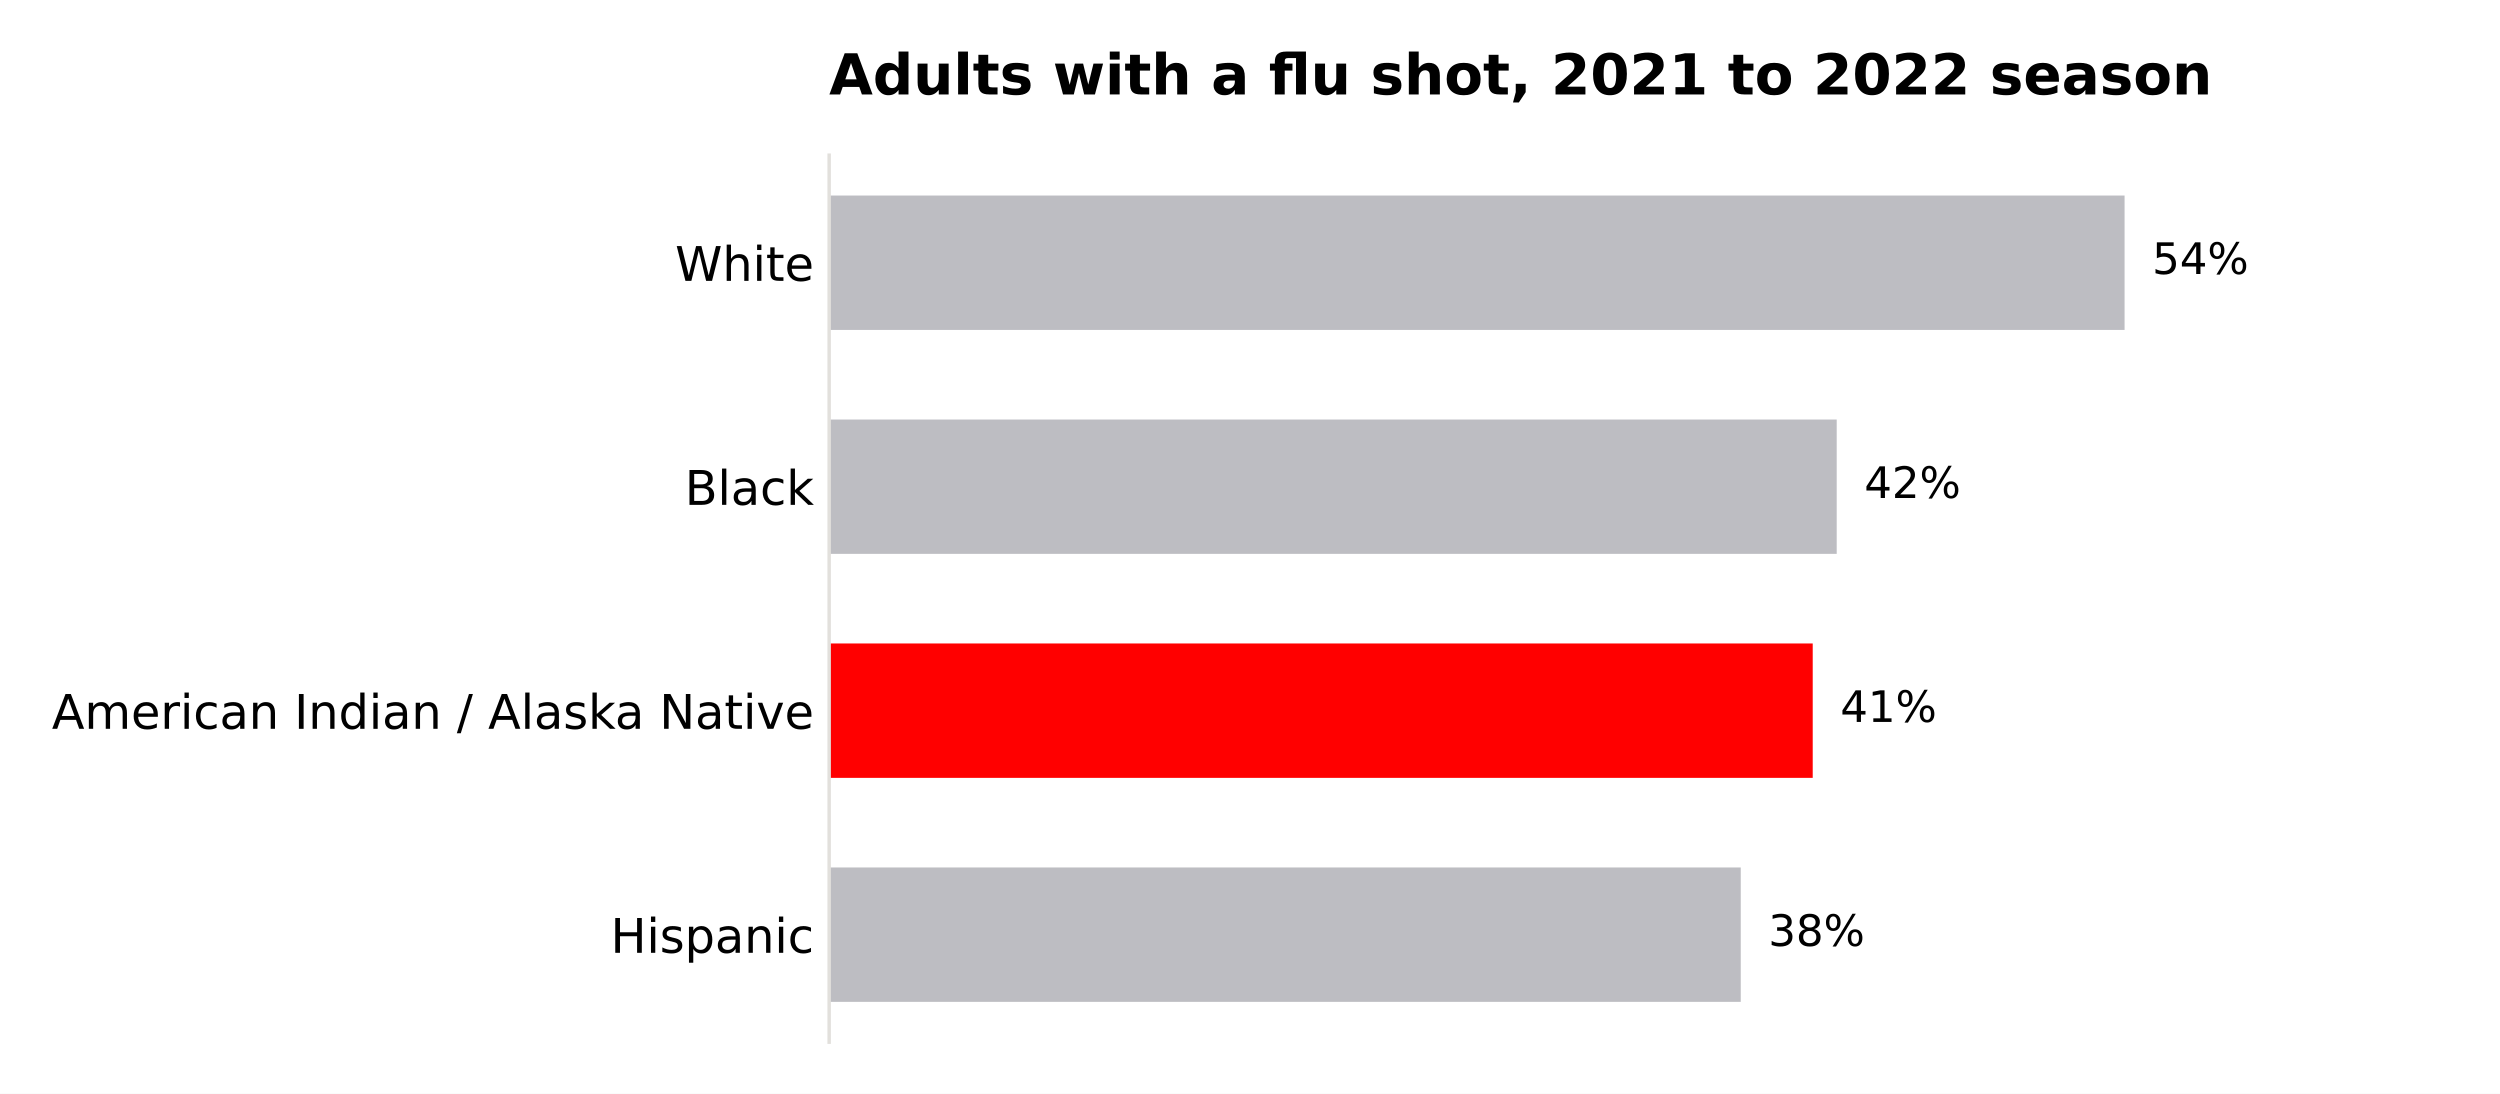
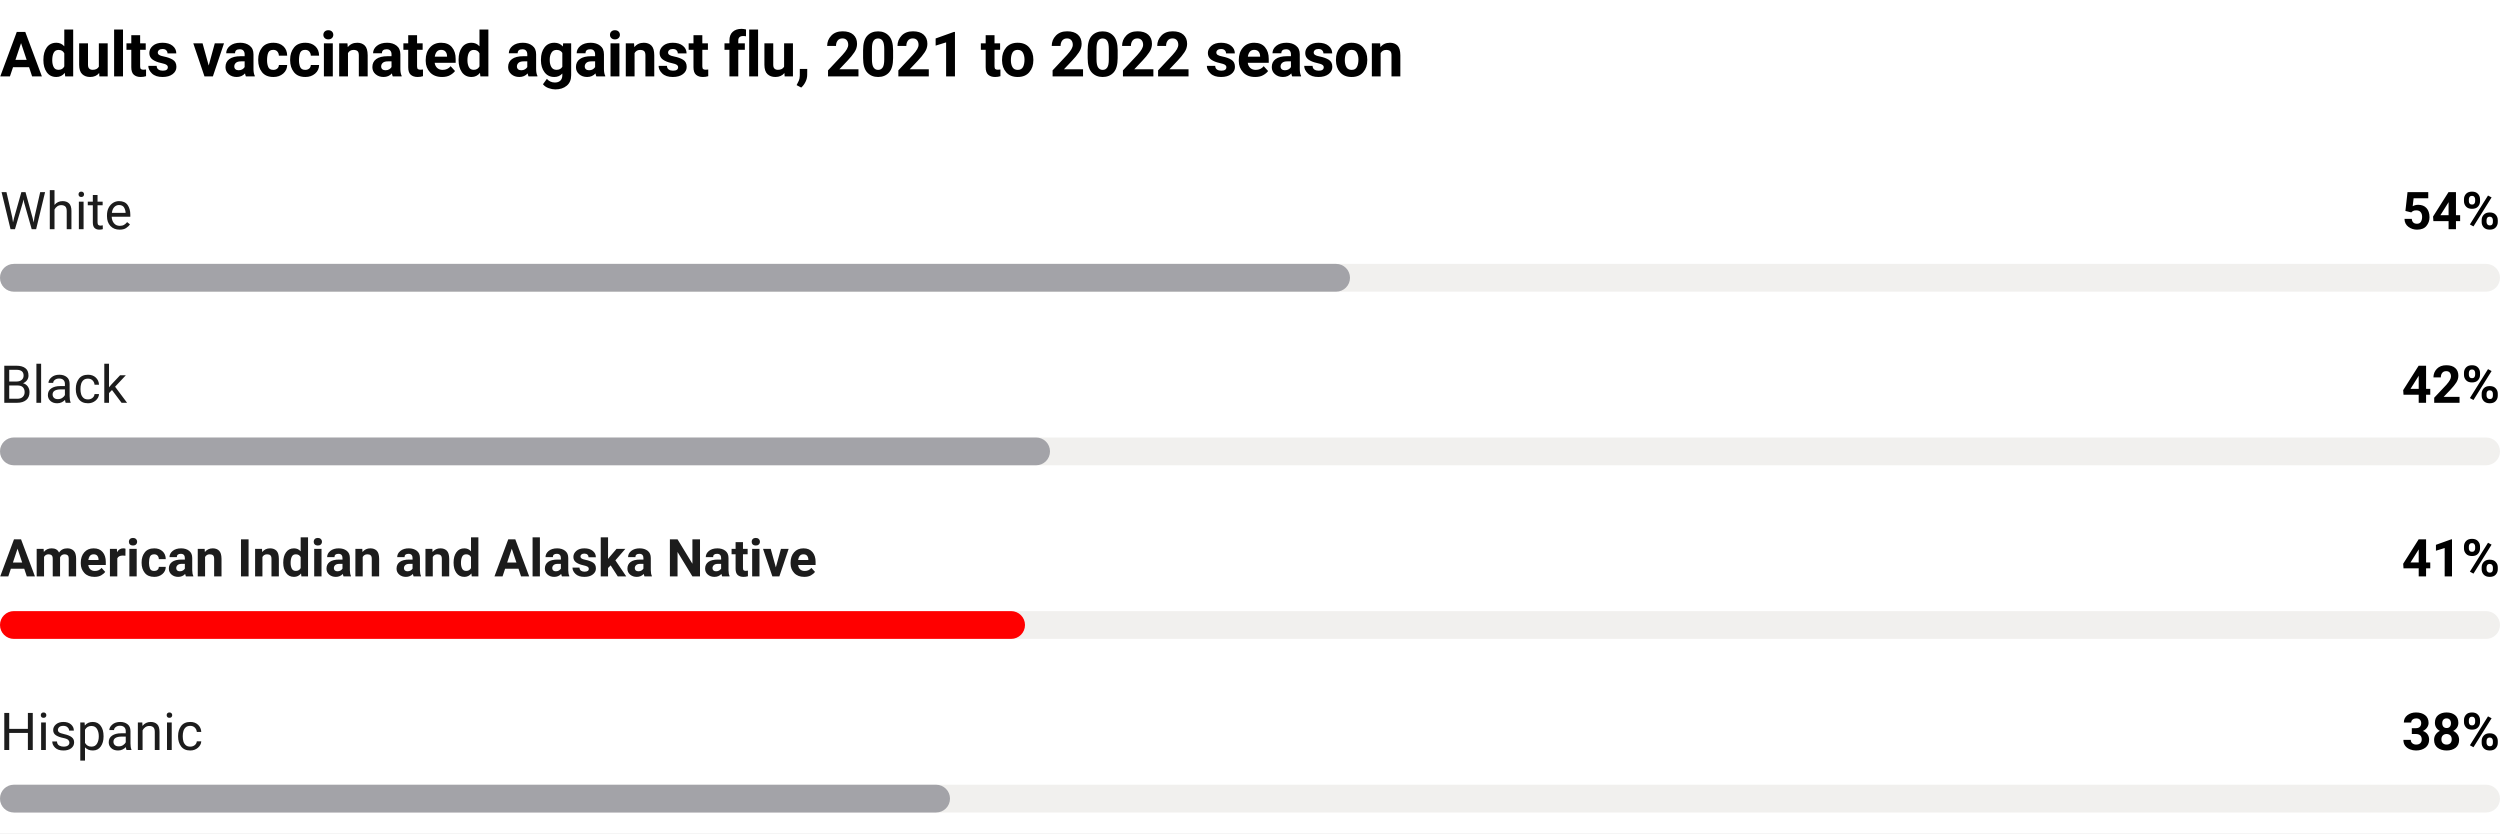
- <svg xmlns="http://www.w3.org/2000/svg" xmlns:xlink="http://www.w3.org/1999/xlink" width="576pt" height="252pt" viewBox="0 0 576 252" version="1.1">
-   <defs>
-     <style type="text/css">*{stroke-linejoin: round; stroke-linecap: butt}</style>
-   </defs>
-   <g id="figure_1">
-     <g id="patch_1">
-       <path d="M 0 252  L 576 252  L 576 0  L 0 0  z " style="fill: #ffffff" />
-     </g>
-     <g id="axes_1">
-       <g id="patch_2">
-         <path d="M 191.037 240.12  L 564.12 240.12  L 564.12 35.758  L 191.037 35.758  z " style="fill: #ffffff" />
-       </g>
-       <g id="patch_3">
-         <path d="M 191.037 230.831  L 401.069 230.831  L 401.069 199.867  L 191.037 199.867  z " clip-path="url(#p7853b3f669)" style="fill: #bdbdc2" />
-       </g>
-       <g id="patch_4">
-         <path d="M 191.037 179.224  L 417.651 179.224  L 417.651 148.26  L 191.037 148.26  z " clip-path="url(#p7853b3f669)" style="fill: #ff0000" />
-       </g>
-       <g id="patch_5">
-         <path d="M 191.037 127.617  L 423.178 127.617  L 423.178 96.653  L 191.037 96.653  z " clip-path="url(#p7853b3f669)" style="fill: #bdbdc2" />
-       </g>
-       <g id="patch_6">
-         <path d="M 191.037 76.011  L 489.503 76.011  L 489.503 45.047  L 191.037 45.047  z " clip-path="url(#p7853b3f669)" style="fill: #bdbdc2" />
-       </g>
-       <g id="matplotlib.axis_1">
-         <g id="ytick_1">
-           <g id="line2d_1" />
-           <g id="text_1">
-             <g transform="translate(140.6792 219.5279) scale(0.11 -0.11)">
-               <defs>
-                 <path id="DejaVuSans-2b" d="M 628 4666  L 1259 4666  L 1259 2753  L 3553 2753  L 3553 4666  L 4184 4666  L 4184 0  L 3553 0  L 3553 2222  L 1259 2222  L 1259 0  L 628 0  L 628 4666  z " transform="scale(0.015625)" />
-                 <path id="DejaVuSans-4c" d="M 603 3500  L 1178 3500  L 1178 0  L 603 0  L 603 3500  z M 603 4863  L 1178 4863  L 1178 4134  L 603 4134  L 603 4863  z " transform="scale(0.015625)" />
-                 <path id="DejaVuSans-56" d="M 2834 3397  L 2834 2853  Q 2591 2978 2328 3040  Q 2066 3103 1784 3103  Q 1356 3103 1142 2972  Q 928 2841 928 2578  Q 928 2378 1081 2264  Q 1234 2150 1697 2047  L 1894 2003  Q 2506 1872 2764 1633  Q 3022 1394 3022 966  Q 3022 478 2636 193  Q 2250 -91 1575 -91  Q 1294 -91 989 -36  Q 684 19 347 128  L 347 722  Q 666 556 975 473  Q 1284 391 1588 391  Q 1994 391 2212 530  Q 2431 669 2431 922  Q 2431 1156 2273 1281  Q 2116 1406 1581 1522  L 1381 1569  Q 847 1681 609 1914  Q 372 2147 372 2553  Q 372 3047 722 3315  Q 1072 3584 1716 3584  Q 2034 3584 2315 3537  Q 2597 3491 2834 3397  z " transform="scale(0.015625)" />
-                 <path id="DejaVuSans-53" d="M 1159 525  L 1159 -1331  L 581 -1331  L 581 3500  L 1159 3500  L 1159 2969  Q 1341 3281 1617 3432  Q 1894 3584 2278 3584  Q 2916 3584 3314 3078  Q 3713 2572 3713 1747  Q 3713 922 3314 415  Q 2916 -91 2278 -91  Q 1894 -91 1617 61  Q 1341 213 1159 525  z M 3116 1747  Q 3116 2381 2855 2742  Q 2594 3103 2138 3103  Q 1681 3103 1420 2742  Q 1159 2381 1159 1747  Q 1159 1113 1420 752  Q 1681 391 2138 391  Q 2594 391 2855 752  Q 3116 1113 3116 1747  z " transform="scale(0.015625)" />
-                 <path id="DejaVuSans-44" d="M 2194 1759  Q 1497 1759 1228 1600  Q 959 1441 959 1056  Q 959 750 1161 570  Q 1363 391 1709 391  Q 2188 391 2477 730  Q 2766 1069 2766 1631  L 2766 1759  L 2194 1759  z M 3341 1997  L 3341 0  L 2766 0  L 2766 531  Q 2569 213 2275 61  Q 1981 -91 1556 -91  Q 1019 -91 701 211  Q 384 513 384 1019  Q 384 1609 779 1909  Q 1175 2209 1959 2209  L 2766 2209  L 2766 2266  Q 2766 2663 2505 2880  Q 2244 3097 1772 3097  Q 1472 3097 1187 3025  Q 903 2953 641 2809  L 641 3341  Q 956 3463 1253 3523  Q 1550 3584 1831 3584  Q 2591 3584 2966 3190  Q 3341 2797 3341 1997  z " transform="scale(0.015625)" />
-                 <path id="DejaVuSans-51" d="M 3513 2113  L 3513 0  L 2938 0  L 2938 2094  Q 2938 2591 2744 2837  Q 2550 3084 2163 3084  Q 1697 3084 1428 2787  Q 1159 2491 1159 1978  L 1159 0  L 581 0  L 581 3500  L 1159 3500  L 1159 2956  Q 1366 3272 1645 3428  Q 1925 3584 2291 3584  Q 2894 3584 3203 3211  Q 3513 2838 3513 2113  z " transform="scale(0.015625)" />
-                 <path id="DejaVuSans-46" d="M 3122 3366  L 3122 2828  Q 2878 2963 2633 3030  Q 2388 3097 2138 3097  Q 1578 3097 1268 2742  Q 959 2388 959 1747  Q 959 1106 1268 751  Q 1578 397 2138 397  Q 2388 397 2633 464  Q 2878 531 3122 666  L 3122 134  Q 2881 22 2623 -34  Q 2366 -91 2075 -91  Q 1284 -91 818 406  Q 353 903 353 1747  Q 353 2603 823 3093  Q 1294 3584 2113 3584  Q 2378 3584 2631 3529  Q 2884 3475 3122 3366  z " transform="scale(0.015625)" />
-               </defs>
-               <use xlink:href="#DejaVuSans-2b" />
-               <use xlink:href="#DejaVuSans-4c" transform="translate(75.20312 0)" />
-               <use xlink:href="#DejaVuSans-56" transform="translate(102.9844 0)" />
-               <use xlink:href="#DejaVuSans-53" transform="translate(155.0781 0)" />
-               <use xlink:href="#DejaVuSans-44" transform="translate(218.5625 0)" />
-               <use xlink:href="#DejaVuSans-51" transform="translate(279.8438 0)" />
-               <use xlink:href="#DejaVuSans-4c" transform="translate(343.2188 0)" />
-               <use xlink:href="#DejaVuSans-46" transform="translate(371 0)" />
-             </g>
-           </g>
-         </g>
-         <g id="ytick_2">
-           <g id="line2d_2" />
-           <g id="text_2">
-             <g transform="translate(11.94656 167.9212) scale(0.11 -0.11)">
-               <defs>
-                 <path id="DejaVuSans-24" d="M 2188 4044  L 1331 1722  L 3047 1722  L 2188 4044  z M 1831 4666  L 2547 4666  L 4325 0  L 3669 0  L 3244 1197  L 1141 1197  L 716 0  L 50 0  L 1831 4666  z " transform="scale(0.015625)" />
-                 <path id="DejaVuSans-50" d="M 3328 2828  Q 3544 3216 3844 3400  Q 4144 3584 4550 3584  Q 5097 3584 5394 3201  Q 5691 2819 5691 2113  L 5691 0  L 5113 0  L 5113 2094  Q 5113 2597 4934 2840  Q 4756 3084 4391 3084  Q 3944 3084 3684 2787  Q 3425 2491 3425 1978  L 3425 0  L 2847 0  L 2847 2094  Q 2847 2600 2669 2842  Q 2491 3084 2119 3084  Q 1678 3084 1418 2786  Q 1159 2488 1159 1978  L 1159 0  L 581 0  L 581 3500  L 1159 3500  L 1159 2956  Q 1356 3278 1631 3431  Q 1906 3584 2284 3584  Q 2666 3584 2933 3390  Q 3200 3197 3328 2828  z " transform="scale(0.015625)" />
-                 <path id="DejaVuSans-48" d="M 3597 1894  L 3597 1613  L 953 1613  Q 991 1019 1311 708  Q 1631 397 2203 397  Q 2534 397 2845 478  Q 3156 559 3463 722  L 3463 178  Q 3153 47 2828 -22  Q 2503 -91 2169 -91  Q 1331 -91 842 396  Q 353 884 353 1716  Q 353 2575 817 3079  Q 1281 3584 2069 3584  Q 2775 3584 3186 3129  Q 3597 2675 3597 1894  z M 3022 2063  Q 3016 2534 2758 2815  Q 2500 3097 2075 3097  Q 1594 3097 1305 2825  Q 1016 2553 972 2059  L 3022 2063  z " transform="scale(0.015625)" />
-                 <path id="DejaVuSans-55" d="M 2631 2963  Q 2534 3019 2420 3045  Q 2306 3072 2169 3072  Q 1681 3072 1420 2755  Q 1159 2438 1159 1844  L 1159 0  L 581 0  L 581 3500  L 1159 3500  L 1159 2956  Q 1341 3275 1631 3429  Q 1922 3584 2338 3584  Q 2397 3584 2469 3576  Q 2541 3569 2628 3553  L 2631 2963  z " transform="scale(0.015625)" />
-                 <path id="DejaVuSans-3" transform="scale(0.015625)" />
-                 <path id="DejaVuSans-2c" d="M 628 4666  L 1259 4666  L 1259 0  L 628 0  L 628 4666  z " transform="scale(0.015625)" />
-                 <path id="DejaVuSans-47" d="M 2906 2969  L 2906 4863  L 3481 4863  L 3481 0  L 2906 0  L 2906 525  Q 2725 213 2448 61  Q 2172 -91 1784 -91  Q 1150 -91 751 415  Q 353 922 353 1747  Q 353 2572 751 3078  Q 1150 3584 1784 3584  Q 2172 3584 2448 3432  Q 2725 3281 2906 2969  z M 947 1747  Q 947 1113 1208 752  Q 1469 391 1925 391  Q 2381 391 2643 752  Q 2906 1113 2906 1747  Q 2906 2381 2643 2742  Q 2381 3103 1925 3103  Q 1469 3103 1208 2742  Q 947 2381 947 1747  z " transform="scale(0.015625)" />
-                 <path id="DejaVuSans-12" d="M 1625 4666  L 2156 4666  L 531 -594  L 0 -594  L 1625 4666  z " transform="scale(0.015625)" />
-                 <path id="DejaVuSans-4f" d="M 603 4863  L 1178 4863  L 1178 0  L 603 0  L 603 4863  z " transform="scale(0.015625)" />
-                 <path id="DejaVuSans-4e" d="M 581 4863  L 1159 4863  L 1159 1991  L 2875 3500  L 3609 3500  L 1753 1863  L 3688 0  L 2938 0  L 1159 1709  L 1159 0  L 581 0  L 581 4863  z " transform="scale(0.015625)" />
-                 <path id="DejaVuSans-31" d="M 628 4666  L 1478 4666  L 3547 763  L 3547 4666  L 4159 4666  L 4159 0  L 3309 0  L 1241 3903  L 1241 0  L 628 0  L 628 4666  z " transform="scale(0.015625)" />
-                 <path id="DejaVuSans-57" d="M 1172 4494  L 1172 3500  L 2356 3500  L 2356 3053  L 1172 3053  L 1172 1153  Q 1172 725 1289 603  Q 1406 481 1766 481  L 2356 481  L 2356 0  L 1766 0  Q 1100 0 847 248  Q 594 497 594 1153  L 594 3053  L 172 3053  L 172 3500  L 594 3500  L 594 4494  L 1172 4494  z " transform="scale(0.015625)" />
-                 <path id="DejaVuSans-59" d="M 191 3500  L 800 3500  L 1894 563  L 2988 3500  L 3597 3500  L 2284 0  L 1503 0  L 191 3500  z " transform="scale(0.015625)" />
-               </defs>
-               <use xlink:href="#DejaVuSans-24" />
-               <use xlink:href="#DejaVuSans-50" transform="translate(68.40625 0)" />
-               <use xlink:href="#DejaVuSans-48" transform="translate(165.8125 0)" />
-               <use xlink:href="#DejaVuSans-55" transform="translate(227.3438 0)" />
-               <use xlink:href="#DejaVuSans-4c" transform="translate(268.4531 0)" />
-               <use xlink:href="#DejaVuSans-46" transform="translate(296.2344 0)" />
-               <use xlink:href="#DejaVuSans-44" transform="translate(351.2188 0)" />
-               <use xlink:href="#DejaVuSans-51" transform="translate(412.5 0)" />
-               <use xlink:href="#DejaVuSans-3" transform="translate(475.875 0)" />
-               <use xlink:href="#DejaVuSans-2c" transform="translate(507.6562 0)" />
-               <use xlink:href="#DejaVuSans-51" transform="translate(537.1562 0)" />
-               <use xlink:href="#DejaVuSans-47" transform="translate(600.5312 0)" />
-               <use xlink:href="#DejaVuSans-4c" transform="translate(664.0156 0)" />
-               <use xlink:href="#DejaVuSans-44" transform="translate(691.7969 0)" />
-               <use xlink:href="#DejaVuSans-51" transform="translate(753.0781 0)" />
-               <use xlink:href="#DejaVuSans-3" transform="translate(816.4531 0)" />
-               <use xlink:href="#DejaVuSans-12" transform="translate(848.2344 0)" />
-               <use xlink:href="#DejaVuSans-3" transform="translate(881.9219 0)" />
-               <use xlink:href="#DejaVuSans-24" transform="translate(913.7031 0)" />
-               <use xlink:href="#DejaVuSans-4f" transform="translate(982.1094 0)" />
-               <use xlink:href="#DejaVuSans-44" transform="translate(1009.891 0)" />
-               <use xlink:href="#DejaVuSans-56" transform="translate(1071.172 0)" />
-               <use xlink:href="#DejaVuSans-4e" transform="translate(1123.266 0)" />
-               <use xlink:href="#DejaVuSans-44" transform="translate(1179.422 0)" />
-               <use xlink:href="#DejaVuSans-3" transform="translate(1240.703 0)" />
-               <use xlink:href="#DejaVuSans-31" transform="translate(1272.484 0)" />
-               <use xlink:href="#DejaVuSans-44" transform="translate(1347.297 0)" />
-               <use xlink:href="#DejaVuSans-57" transform="translate(1408.578 0)" />
-               <use xlink:href="#DejaVuSans-4c" transform="translate(1447.781 0)" />
-               <use xlink:href="#DejaVuSans-59" transform="translate(1475.562 0)" />
-               <use xlink:href="#DejaVuSans-48" transform="translate(1534.75 0)" />
-             </g>
-           </g>
-         </g>
-         <g id="ytick_3">
-           <g id="line2d_3" />
-           <g id="text_3">
-             <g transform="translate(157.7756 116.3145) scale(0.11 -0.11)">
-               <defs>
-                 <path id="DejaVuSans-25" d="M 1259 2228  L 1259 519  L 2272 519  Q 2781 519 3026 730  Q 3272 941 3272 1375  Q 3272 1813 3026 2020  Q 2781 2228 2272 2228  L 1259 2228  z M 1259 4147  L 1259 2741  L 2194 2741  Q 2656 2741 2882 2914  Q 3109 3088 3109 3444  Q 3109 3797 2882 3972  Q 2656 4147 2194 4147  L 1259 4147  z M 628 4666  L 2241 4666  Q 2963 4666 3353 4366  Q 3744 4066 3744 3513  Q 3744 3084 3544 2831  Q 3344 2578 2956 2516  Q 3422 2416 3680 2098  Q 3938 1781 3938 1306  Q 3938 681 3513 340  Q 3088 0 2303 0  L 628 0  L 628 4666  z " transform="scale(0.015625)" />
-               </defs>
-               <use xlink:href="#DejaVuSans-25" />
-               <use xlink:href="#DejaVuSans-4f" transform="translate(68.60938 0)" />
-               <use xlink:href="#DejaVuSans-44" transform="translate(96.39062 0)" />
-               <use xlink:href="#DejaVuSans-46" transform="translate(157.6719 0)" />
-               <use xlink:href="#DejaVuSans-4e" transform="translate(212.6562 0)" />
-             </g>
-           </g>
-         </g>
-         <g id="ytick_4">
-           <g id="line2d_4" />
-           <g id="text_4">
-             <g transform="translate(155.5533 64.70785) scale(0.11 -0.11)">
-               <defs>
-                 <path id="DejaVuSans-3a" d="M 213 4666  L 850 4666  L 1831 722  L 2809 4666  L 3519 4666  L 4500 722  L 5478 4666  L 6119 4666  L 4947 0  L 4153 0  L 3169 4050  L 2175 0  L 1381 0  L 213 4666  z " transform="scale(0.015625)" />
-                 <path id="DejaVuSans-4b" d="M 3513 2113  L 3513 0  L 2938 0  L 2938 2094  Q 2938 2591 2744 2837  Q 2550 3084 2163 3084  Q 1697 3084 1428 2787  Q 1159 2491 1159 1978  L 1159 0  L 581 0  L 581 4863  L 1159 4863  L 1159 2956  Q 1366 3272 1645 3428  Q 1925 3584 2291 3584  Q 2894 3584 3203 3211  Q 3513 2838 3513 2113  z " transform="scale(0.015625)" />
-               </defs>
-               <use xlink:href="#DejaVuSans-3a" />
-               <use xlink:href="#DejaVuSans-4b" transform="translate(98.875 0)" />
-               <use xlink:href="#DejaVuSans-4c" transform="translate(162.25 0)" />
-               <use xlink:href="#DejaVuSans-57" transform="translate(190.0312 0)" />
-               <use xlink:href="#DejaVuSans-48" transform="translate(229.2344 0)" />
-             </g>
-           </g>
-         </g>
-       </g>
-       <g id="patch_7">
-         <path d="M 191.037 240.12  L 191.037 35.758  " style="fill: none; stroke: #e2e0dc; stroke-width: 0.8; stroke-linejoin: miter; stroke-linecap: square" />
-       </g>
-       <g id="text_5">
-         <g transform="translate(401.0691 217.9464) scale(0.1 -0.1)">
-           <defs>
-             <path id="DejaVuSans-16" d="M 2597 2516  Q 3050 2419 3304 2112  Q 3559 1806 3559 1356  Q 3559 666 3084 287  Q 2609 -91 1734 -91  Q 1441 -91 1130 -33  Q 819 25 488 141  L 488 750  Q 750 597 1062 519  Q 1375 441 1716 441  Q 2309 441 2620 675  Q 2931 909 2931 1356  Q 2931 1769 2642 2001  Q 2353 2234 1838 2234  L 1294 2234  L 1294 2753  L 1863 2753  Q 2328 2753 2575 2939  Q 2822 3125 2822 3475  Q 2822 3834 2567 4026  Q 2313 4219 1838 4219  Q 1578 4219 1281 4162  Q 984 4106 628 3988  L 628 4550  Q 988 4650 1302 4700  Q 1616 4750 1894 4750  Q 2613 4750 3031 4423  Q 3450 4097 3450 3541  Q 3450 3153 3228 2886  Q 3006 2619 2597 2516  z " transform="scale(0.015625)" />
-             <path id="DejaVuSans-1b" d="M 2034 2216  Q 1584 2216 1326 1975  Q 1069 1734 1069 1313  Q 1069 891 1326 650  Q 1584 409 2034 409  Q 2484 409 2743 651  Q 3003 894 3003 1313  Q 3003 1734 2745 1975  Q 2488 2216 2034 2216  z M 1403 2484  Q 997 2584 770 2862  Q 544 3141 544 3541  Q 544 4100 942 4425  Q 1341 4750 2034 4750  Q 2731 4750 3128 4425  Q 3525 4100 3525 3541  Q 3525 3141 3298 2862  Q 3072 2584 2669 2484  Q 3125 2378 3379 2068  Q 3634 1759 3634 1313  Q 3634 634 3220 271  Q 2806 -91 2034 -91  Q 1263 -91 848 271  Q 434 634 434 1313  Q 434 1759 690 2068  Q 947 2378 1403 2484  z M 1172 3481  Q 1172 3119 1398 2916  Q 1625 2713 2034 2713  Q 2441 2713 2670 2916  Q 2900 3119 2900 3481  Q 2900 3844 2670 4047  Q 2441 4250 2034 4250  Q 1625 4250 1398 4047  Q 1172 3844 1172 3481  z " transform="scale(0.015625)" />
-             <path id="DejaVuSans-8" d="M 4653 2053  Q 4381 2053 4226 1822  Q 4072 1591 4072 1178  Q 4072 772 4226 539  Q 4381 306 4653 306  Q 4919 306 5073 539  Q 5228 772 5228 1178  Q 5228 1588 5073 1820  Q 4919 2053 4653 2053  z M 4653 2450  Q 5147 2450 5437 2106  Q 5728 1763 5728 1178  Q 5728 594 5436 251  Q 5144 -91 4653 -91  Q 4153 -91 3862 251  Q 3572 594 3572 1178  Q 3572 1766 3864 2108  Q 4156 2450 4653 2450  z M 1428 4353  Q 1159 4353 1004 4120  Q 850 3888 850 3481  Q 850 3069 1003 2837  Q 1156 2606 1428 2606  Q 1700 2606 1854 2837  Q 2009 3069 2009 3481  Q 2009 3884 1853 4118  Q 1697 4353 1428 4353  z M 4250 4750  L 4750 4750  L 1831 -91  L 1331 -91  L 4250 4750  z M 1428 4750  Q 1922 4750 2215 4408  Q 2509 4066 2509 3481  Q 2509 2891 2217 2550  Q 1925 2209 1428 2209  Q 931 2209 642 2551  Q 353 2894 353 3481  Q 353 4063 643 4406  Q 934 4750 1428 4750  z " transform="scale(0.015625)" />
-           </defs>
-           <use xlink:href="#DejaVuSans-3" />
-           <use xlink:href="#DejaVuSans-3" transform="translate(31.78125 0)" />
-           <use xlink:href="#DejaVuSans-16" transform="translate(63.5625 0)" />
-           <use xlink:href="#DejaVuSans-1b" transform="translate(127.1875 0)" />
-           <use xlink:href="#DejaVuSans-8" transform="translate(190.8125 0)" />
-         </g>
-       </g>
-       <g id="text_6">
-         <g transform="translate(417.6506 166.3398) scale(0.1 -0.1)">
-           <defs>
-             <path id="DejaVuSans-17" d="M 2419 4116  L 825 1625  L 2419 1625  L 2419 4116  z M 2253 4666  L 3047 4666  L 3047 1625  L 3713 1625  L 3713 1100  L 3047 1100  L 3047 0  L 2419 0  L 2419 1100  L 313 1100  L 313 1709  L 2253 4666  z " transform="scale(0.015625)" />
-             <path id="DejaVuSans-14" d="M 794 531  L 1825 531  L 1825 4091  L 703 3866  L 703 4441  L 1819 4666  L 2450 4666  L 2450 531  L 3481 531  L 3481 0  L 794 0  L 794 531  z " transform="scale(0.015625)" />
-           </defs>
-           <use xlink:href="#DejaVuSans-3" />
-           <use xlink:href="#DejaVuSans-3" transform="translate(31.78125 0)" />
-           <use xlink:href="#DejaVuSans-17" transform="translate(63.5625 0)" />
-           <use xlink:href="#DejaVuSans-14" transform="translate(127.1875 0)" />
-           <use xlink:href="#DejaVuSans-8" transform="translate(190.8125 0)" />
-         </g>
-       </g>
-       <g id="text_7">
-         <g transform="translate(423.1777 114.7331) scale(0.1 -0.1)">
-           <defs>
-             <path id="DejaVuSans-15" d="M 1228 531  L 3431 531  L 3431 0  L 469 0  L 469 531  Q 828 903 1448 1529  Q 2069 2156 2228 2338  Q 2531 2678 2651 2914  Q 2772 3150 2772 3378  Q 2772 3750 2511 3984  Q 2250 4219 1831 4219  Q 1534 4219 1204 4116  Q 875 4013 500 3803  L 500 4441  Q 881 4594 1212 4672  Q 1544 4750 1819 4750  Q 2544 4750 2975 4387  Q 3406 4025 3406 3419  Q 3406 3131 3298 2873  Q 3191 2616 2906 2266  Q 2828 2175 2409 1742  Q 1991 1309 1228 531  z " transform="scale(0.015625)" />
-           </defs>
-           <use xlink:href="#DejaVuSans-3" />
-           <use xlink:href="#DejaVuSans-3" transform="translate(31.78125 0)" />
-           <use xlink:href="#DejaVuSans-17" transform="translate(63.5625 0)" />
-           <use xlink:href="#DejaVuSans-15" transform="translate(127.1875 0)" />
-           <use xlink:href="#DejaVuSans-8" transform="translate(190.8125 0)" />
-         </g>
-       </g>
-       <g id="text_8">
-         <g transform="translate(489.5035 63.12637) scale(0.1 -0.1)">
-           <defs>
-             <path id="DejaVuSans-18" d="M 691 4666  L 3169 4666  L 3169 4134  L 1269 4134  L 1269 2991  Q 1406 3038 1543 3061  Q 1681 3084 1819 3084  Q 2600 3084 3056 2656  Q 3513 2228 3513 1497  Q 3513 744 3044 326  Q 2575 -91 1722 -91  Q 1428 -91 1123 -41  Q 819 9 494 109  L 494 744  Q 775 591 1075 516  Q 1375 441 1709 441  Q 2250 441 2565 725  Q 2881 1009 2881 1497  Q 2881 1984 2565 2268  Q 2250 2553 1709 2553  Q 1456 2553 1204 2497  Q 953 2441 691 2322  L 691 4666  z " transform="scale(0.015625)" />
-           </defs>
-           <use xlink:href="#DejaVuSans-3" />
-           <use xlink:href="#DejaVuSans-3" transform="translate(31.78125 0)" />
-           <use xlink:href="#DejaVuSans-18" transform="translate(63.5625 0)" />
-           <use xlink:href="#DejaVuSans-17" transform="translate(127.1875 0)" />
-           <use xlink:href="#DejaVuSans-8" transform="translate(190.8125 0)" />
-         </g>
-       </g>
-       <g id="text_9">
-         <g transform="translate(191.0375 21.7575) scale(0.13 -0.13)">
-           <defs>
-             <path id="DejaVuSans-Bold-24" d="M 3419 850  L 1538 850  L 1241 0  L 31 0  L 1759 4666  L 3194 4666  L 4922 0  L 3713 0  L 3419 850  z M 1838 1716  L 3116 1716  L 2478 3572  L 1838 1716  z " transform="scale(0.015625)" />
-             <path id="DejaVuSans-Bold-47" d="M 2919 2988  L 2919 4863  L 4044 4863  L 4044 0  L 2919 0  L 2919 506  Q 2688 197 2409 53  Q 2131 -91 1766 -91  Q 1119 -91 703 423  Q 288 938 288 1747  Q 288 2556 703 3070  Q 1119 3584 1766 3584  Q 2128 3584 2408 3439  Q 2688 3294 2919 2988  z M 2181 722  Q 2541 722 2730 984  Q 2919 1247 2919 1747  Q 2919 2247 2730 2509  Q 2541 2772 2181 2772  Q 1825 2772 1636 2509  Q 1447 2247 1447 1747  Q 1447 1247 1636 984  Q 1825 722 2181 722  z " transform="scale(0.015625)" />
-             <path id="DejaVuSans-Bold-58" d="M 500 1363  L 500 3500  L 1625 3500  L 1625 3150  Q 1625 2866 1622 2436  Q 1619 2006 1619 1863  Q 1619 1441 1641 1255  Q 1663 1069 1716 984  Q 1784 875 1895 815  Q 2006 756 2150 756  Q 2500 756 2700 1025  Q 2900 1294 2900 1772  L 2900 3500  L 4019 3500  L 4019 0  L 2900 0  L 2900 506  Q 2647 200 2364 54  Q 2081 -91 1741 -91  Q 1134 -91 817 281  Q 500 653 500 1363  z " transform="scale(0.015625)" />
-             <path id="DejaVuSans-Bold-4f" d="M 538 4863  L 1656 4863  L 1656 0  L 538 0  L 538 4863  z " transform="scale(0.015625)" />
-             <path id="DejaVuSans-Bold-57" d="M 1759 4494  L 1759 3500  L 2913 3500  L 2913 2700  L 1759 2700  L 1759 1216  Q 1759 972 1856 886  Q 1953 800 2241 800  L 2816 800  L 2816 0  L 1856 0  Q 1194 0 917 276  Q 641 553 641 1216  L 641 2700  L 84 2700  L 84 3500  L 641 3500  L 641 4494  L 1759 4494  z " transform="scale(0.015625)" />
-             <path id="DejaVuSans-Bold-56" d="M 3272 3391  L 3272 2541  Q 2913 2691 2578 2766  Q 2244 2841 1947 2841  Q 1628 2841 1473 2761  Q 1319 2681 1319 2516  Q 1319 2381 1436 2309  Q 1553 2238 1856 2203  L 2053 2175  Q 2913 2066 3209 1816  Q 3506 1566 3506 1031  Q 3506 472 3093 190  Q 2681 -91 1863 -91  Q 1516 -91 1145 -36  Q 775 19 384 128  L 384 978  Q 719 816 1070 734  Q 1422 653 1784 653  Q 2113 653 2278 743  Q 2444 834 2444 1013  Q 2444 1163 2330 1236  Q 2216 1309 1875 1350  L 1678 1375  Q 931 1469 631 1722  Q 331 1975 331 2491  Q 331 3047 712 3315  Q 1094 3584 1881 3584  Q 2191 3584 2531 3537  Q 2872 3491 3272 3391  z " transform="scale(0.015625)" />
-             <path id="DejaVuSans-Bold-3" transform="scale(0.015625)" />
-             <path id="DejaVuSans-Bold-5a" d="M 225 3500  L 1313 3500  L 1900 1088  L 2491 3500  L 3425 3500  L 4013 1113  L 4603 3500  L 5691 3500  L 4769 0  L 3547 0  L 2956 2406  L 2369 0  L 1147 0  L 225 3500  z " transform="scale(0.015625)" />
-             <path id="DejaVuSans-Bold-4c" d="M 538 3500  L 1656 3500  L 1656 0  L 538 0  L 538 3500  z M 538 4863  L 1656 4863  L 1656 3950  L 538 3950  L 538 4863  z " transform="scale(0.015625)" />
-             <path id="DejaVuSans-Bold-4b" d="M 4056 2131  L 4056 0  L 2931 0  L 2931 347  L 2931 1625  Q 2931 2084 2911 2256  Q 2891 2428 2841 2509  Q 2775 2619 2662 2680  Q 2550 2741 2406 2741  Q 2056 2741 1856 2470  Q 1656 2200 1656 1722  L 1656 0  L 538 0  L 538 4863  L 1656 4863  L 1656 2988  Q 1909 3294 2193 3439  Q 2478 3584 2822 3584  Q 3428 3584 3742 3212  Q 4056 2841 4056 2131  z " transform="scale(0.015625)" />
-             <path id="DejaVuSans-Bold-44" d="M 2106 1575  Q 1756 1575 1579 1456  Q 1403 1338 1403 1106  Q 1403 894 1545 773  Q 1688 653 1941 653  Q 2256 653 2472 879  Q 2688 1106 2688 1447  L 2688 1575  L 2106 1575  z M 3816 1997  L 3816 0  L 2688 0  L 2688 519  Q 2463 200 2181 54  Q 1900 -91 1497 -91  Q 953 -91 614 226  Q 275 544 275 1050  Q 275 1666 698 1953  Q 1122 2241 2028 2241  L 2688 2241  L 2688 2328  Q 2688 2594 2478 2717  Q 2269 2841 1825 2841  Q 1466 2841 1156 2769  Q 847 2697 581 2553  L 581 3406  Q 941 3494 1303 3539  Q 1666 3584 2028 3584  Q 2975 3584 3395 3211  Q 3816 2838 3816 1997  z " transform="scale(0.015625)" />
-             <path id="DejaVuSans-Bold-13ac" d="M 1984 4863  L 4206 4863  L 4206 0  L 3078 0  L 3078 4128  L 2222 4128  Q 1984 4128 1890 4042  Q 1797 3956 1797 3744  L 1797 3500  L 2675 3500  L 2675 2700  L 1797 2700  L 1797 0  L 678 0  L 678 2700  L 122 2700  L 122 3500  L 678 3500  L 678 3744  Q 678 4316 997 4589  Q 1316 4863 1984 4863  z " transform="scale(0.015625)" />
-             <path id="DejaVuSans-Bold-52" d="M 2203 2784  Q 1831 2784 1636 2517  Q 1441 2250 1441 1747  Q 1441 1244 1636 976  Q 1831 709 2203 709  Q 2569 709 2762 976  Q 2956 1244 2956 1747  Q 2956 2250 2762 2517  Q 2569 2784 2203 2784  z M 2203 3584  Q 3106 3584 3614 3096  Q 4122 2609 4122 1747  Q 4122 884 3614 396  Q 3106 -91 2203 -91  Q 1297 -91 786 396  Q 275 884 275 1747  Q 275 2609 786 3096  Q 1297 3584 2203 3584  z " transform="scale(0.015625)" />
-             <path id="DejaVuSans-Bold-f" d="M 653 1209  L 1778 1209  L 1778 256  L 1006 -909  L 341 -909  L 653 256  L 653 1209  z " transform="scale(0.015625)" />
-             <path id="DejaVuSans-Bold-15" d="M 1844 884  L 3897 884  L 3897 0  L 506 0  L 506 884  L 2209 2388  Q 2438 2594 2547 2791  Q 2656 2988 2656 3200  Q 2656 3528 2436 3728  Q 2216 3928 1850 3928  Q 1569 3928 1234 3808  Q 900 3688 519 3450  L 519 4475  Q 925 4609 1322 4679  Q 1719 4750 2100 4750  Q 2938 4750 3402 4381  Q 3866 4013 3866 3353  Q 3866 2972 3669 2642  Q 3472 2313 2841 1759  L 1844 884  z " transform="scale(0.015625)" />
-             <path id="DejaVuSans-Bold-13" d="M 2944 2338  Q 2944 3213 2780 3570  Q 2616 3928 2228 3928  Q 1841 3928 1675 3570  Q 1509 3213 1509 2338  Q 1509 1453 1675 1090  Q 1841 728 2228 728  Q 2613 728 2778 1090  Q 2944 1453 2944 2338  z M 4147 2328  Q 4147 1169 3647 539  Q 3147 -91 2228 -91  Q 1306 -91 806 539  Q 306 1169 306 2328  Q 306 3491 806 4120  Q 1306 4750 2228 4750  Q 3147 4750 3647 4120  Q 4147 3491 4147 2328  z " transform="scale(0.015625)" />
-             <path id="DejaVuSans-Bold-14" d="M 750 831  L 1813 831  L 1813 3847  L 722 3622  L 722 4441  L 1806 4666  L 2950 4666  L 2950 831  L 4013 831  L 4013 0  L 750 0  L 750 831  z " transform="scale(0.015625)" />
-             <path id="DejaVuSans-Bold-48" d="M 4031 1759  L 4031 1441  L 1416 1441  Q 1456 1047 1700 850  Q 1944 653 2381 653  Q 2734 653 3104 758  Q 3475 863 3866 1075  L 3866 213  Q 3469 63 3072 -14  Q 2675 -91 2278 -91  Q 1328 -91 801 392  Q 275 875 275 1747  Q 275 2603 792 3093  Q 1309 3584 2216 3584  Q 3041 3584 3536 3087  Q 4031 2591 4031 1759  z M 2881 2131  Q 2881 2450 2695 2645  Q 2509 2841 2209 2841  Q 1884 2841 1681 2658  Q 1478 2475 1428 2131  L 2881 2131  z " transform="scale(0.015625)" />
-             <path id="DejaVuSans-Bold-51" d="M 4056 2131  L 4056 0  L 2931 0  L 2931 347  L 2931 1631  Q 2931 2084 2911 2256  Q 2891 2428 2841 2509  Q 2775 2619 2662 2680  Q 2550 2741 2406 2741  Q 2056 2741 1856 2470  Q 1656 2200 1656 1722  L 1656 0  L 538 0  L 538 3500  L 1656 3500  L 1656 2988  Q 1909 3294 2193 3439  Q 2478 3584 2822 3584  Q 3428 3584 3742 3212  Q 4056 2841 4056 2131  z " transform="scale(0.015625)" />
-           </defs>
-           <use xlink:href="#DejaVuSans-Bold-24" />
-           <use xlink:href="#DejaVuSans-Bold-47" transform="translate(77.39062 0)" />
-           <use xlink:href="#DejaVuSans-Bold-58" transform="translate(148.9688 0)" />
-           <use xlink:href="#DejaVuSans-Bold-4f" transform="translate(220.1562 0)" />
-           <use xlink:href="#DejaVuSans-Bold-57" transform="translate(254.4375 0)" />
-           <use xlink:href="#DejaVuSans-Bold-56" transform="translate(302.2344 0)" />
-           <use xlink:href="#DejaVuSans-Bold-3" transform="translate(361.75 0)" />
-           <use xlink:href="#DejaVuSans-Bold-5a" transform="translate(396.5625 0)" />
-           <use xlink:href="#DejaVuSans-Bold-4c" transform="translate(488.9531 0)" />
-           <use xlink:href="#DejaVuSans-Bold-57" transform="translate(523.2344 0)" />
-           <use xlink:href="#DejaVuSans-Bold-4b" transform="translate(571.0312 0)" />
-           <use xlink:href="#DejaVuSans-Bold-3" transform="translate(642.2188 0)" />
-           <use xlink:href="#DejaVuSans-Bold-44" transform="translate(677.0312 0)" />
-           <use xlink:href="#DejaVuSans-Bold-3" transform="translate(744.5156 0)" />
-           <use xlink:href="#DejaVuSans-Bold-13ac" transform="translate(779.3281 0)" />
-           <use xlink:href="#DejaVuSans-Bold-58" transform="translate(853.4531 0)" />
-           <use xlink:href="#DejaVuSans-Bold-3" transform="translate(924.6406 0)" />
-           <use xlink:href="#DejaVuSans-Bold-56" transform="translate(959.4531 0)" />
-           <use xlink:href="#DejaVuSans-Bold-4b" transform="translate(1018.969 0)" />
-           <use xlink:href="#DejaVuSans-Bold-52" transform="translate(1090.156 0)" />
-           <use xlink:href="#DejaVuSans-Bold-57" transform="translate(1158.859 0)" />
-           <use xlink:href="#DejaVuSans-Bold-f" transform="translate(1206.656 0)" />
-           <use xlink:href="#DejaVuSans-Bold-3" transform="translate(1244.641 0)" />
-           <use xlink:href="#DejaVuSans-Bold-15" transform="translate(1279.453 0)" />
-           <use xlink:href="#DejaVuSans-Bold-13" transform="translate(1349.031 0)" />
-           <use xlink:href="#DejaVuSans-Bold-15" transform="translate(1418.609 0)" />
-           <use xlink:href="#DejaVuSans-Bold-14" transform="translate(1488.188 0)" />
-           <use xlink:href="#DejaVuSans-Bold-3" transform="translate(1557.766 0)" />
-           <use xlink:href="#DejaVuSans-Bold-57" transform="translate(1592.578 0)" />
-           <use xlink:href="#DejaVuSans-Bold-52" transform="translate(1640.375 0)" />
-           <use xlink:href="#DejaVuSans-Bold-3" transform="translate(1709.078 0)" />
-           <use xlink:href="#DejaVuSans-Bold-15" transform="translate(1743.891 0)" />
-           <use xlink:href="#DejaVuSans-Bold-13" transform="translate(1813.469 0)" />
-           <use xlink:href="#DejaVuSans-Bold-15" transform="translate(1883.047 0)" />
-           <use xlink:href="#DejaVuSans-Bold-15" transform="translate(1952.625 0)" />
-           <use xlink:href="#DejaVuSans-Bold-3" transform="translate(2022.203 0)" />
-           <use xlink:href="#DejaVuSans-Bold-56" transform="translate(2057.016 0)" />
-           <use xlink:href="#DejaVuSans-Bold-48" transform="translate(2116.531 0)" />
-           <use xlink:href="#DejaVuSans-Bold-44" transform="translate(2184.359 0)" />
-           <use xlink:href="#DejaVuSans-Bold-56" transform="translate(2251.844 0)" />
-           <use xlink:href="#DejaVuSans-Bold-52" transform="translate(2311.359 0)" />
-           <use xlink:href="#DejaVuSans-Bold-51" transform="translate(2380.062 0)" />
-         </g>
-       </g>
-     </g>
-   </g>
-   <defs>
-     <clipPath id="p7853b3f669">
-       <rect x="191.037" y="35.758" width="373.082" height="204.363" />
-     </clipPath>
-   </defs>
+ <svg xmlns="http://www.w3.org/2000/svg" viewBox="0 0 720 240" width="720" height="240" role="img" aria-label="Adults vaccinated against flu, 2021 to 2022 season" font-family="-apple-system, BlinkMacSystemFont, 'Segoe UI', Roboto, 'Helvetica Neue', Arial, sans-serif">
+   <rect width="720" height="240" fill="#ffffff" />
+   <text x="0" y="22" font-size="18" font-weight="700" fill="#000000" letter-spacing="-0.2">Adults vaccinated against flu, 2021 to 2022 season</text>
+   <text x="0" y="66" font-size="15" fill="#1c1c1c" font-weight="400">White</text>
+   <text x="720" y="66" font-size="15" text-anchor="end" fill="#000000" font-weight="700">54%</text>
+   <rect x="0" y="76" width="720" height="8" rx="4.0" fill="#f1f0ee" />
+   <rect x="0" y="76" width="388.8" height="8" rx="4.0" fill="#a3a3a8" />
+   <text x="0" y="116" font-size="15" fill="#1c1c1c" font-weight="400">Black</text>
+   <text x="720" y="116" font-size="15" text-anchor="end" fill="#000000" font-weight="700">42%</text>
+   <rect x="0" y="126" width="720" height="8" rx="4.0" fill="#f1f0ee" />
+   <rect x="0" y="126" width="302.4" height="8" rx="4.0" fill="#a3a3a8" />
+   <text x="0" y="166" font-size="15" fill="#1c1c1c" font-weight="600">American Indian and Alaska Native</text>
+   <text x="720" y="166" font-size="15" text-anchor="end" fill="#000000" font-weight="700">41%</text>
+   <rect x="0" y="176" width="720" height="8" rx="4.0" fill="#f1f0ee" />
+   <rect x="0" y="176" width="295.2" height="8" rx="4.0" fill="#ff0000" />
+   <text x="0" y="216" font-size="15" fill="#1c1c1c" font-weight="400">Hispanic</text>
+   <text x="720" y="216" font-size="15" text-anchor="end" fill="#000000" font-weight="700">38%</text>
+   <rect x="0" y="226" width="720" height="8" rx="4.0" fill="#f1f0ee" />
+   <rect x="0" y="226" width="273.6" height="8" rx="4.0" fill="#a3a3a8" />
</svg>
